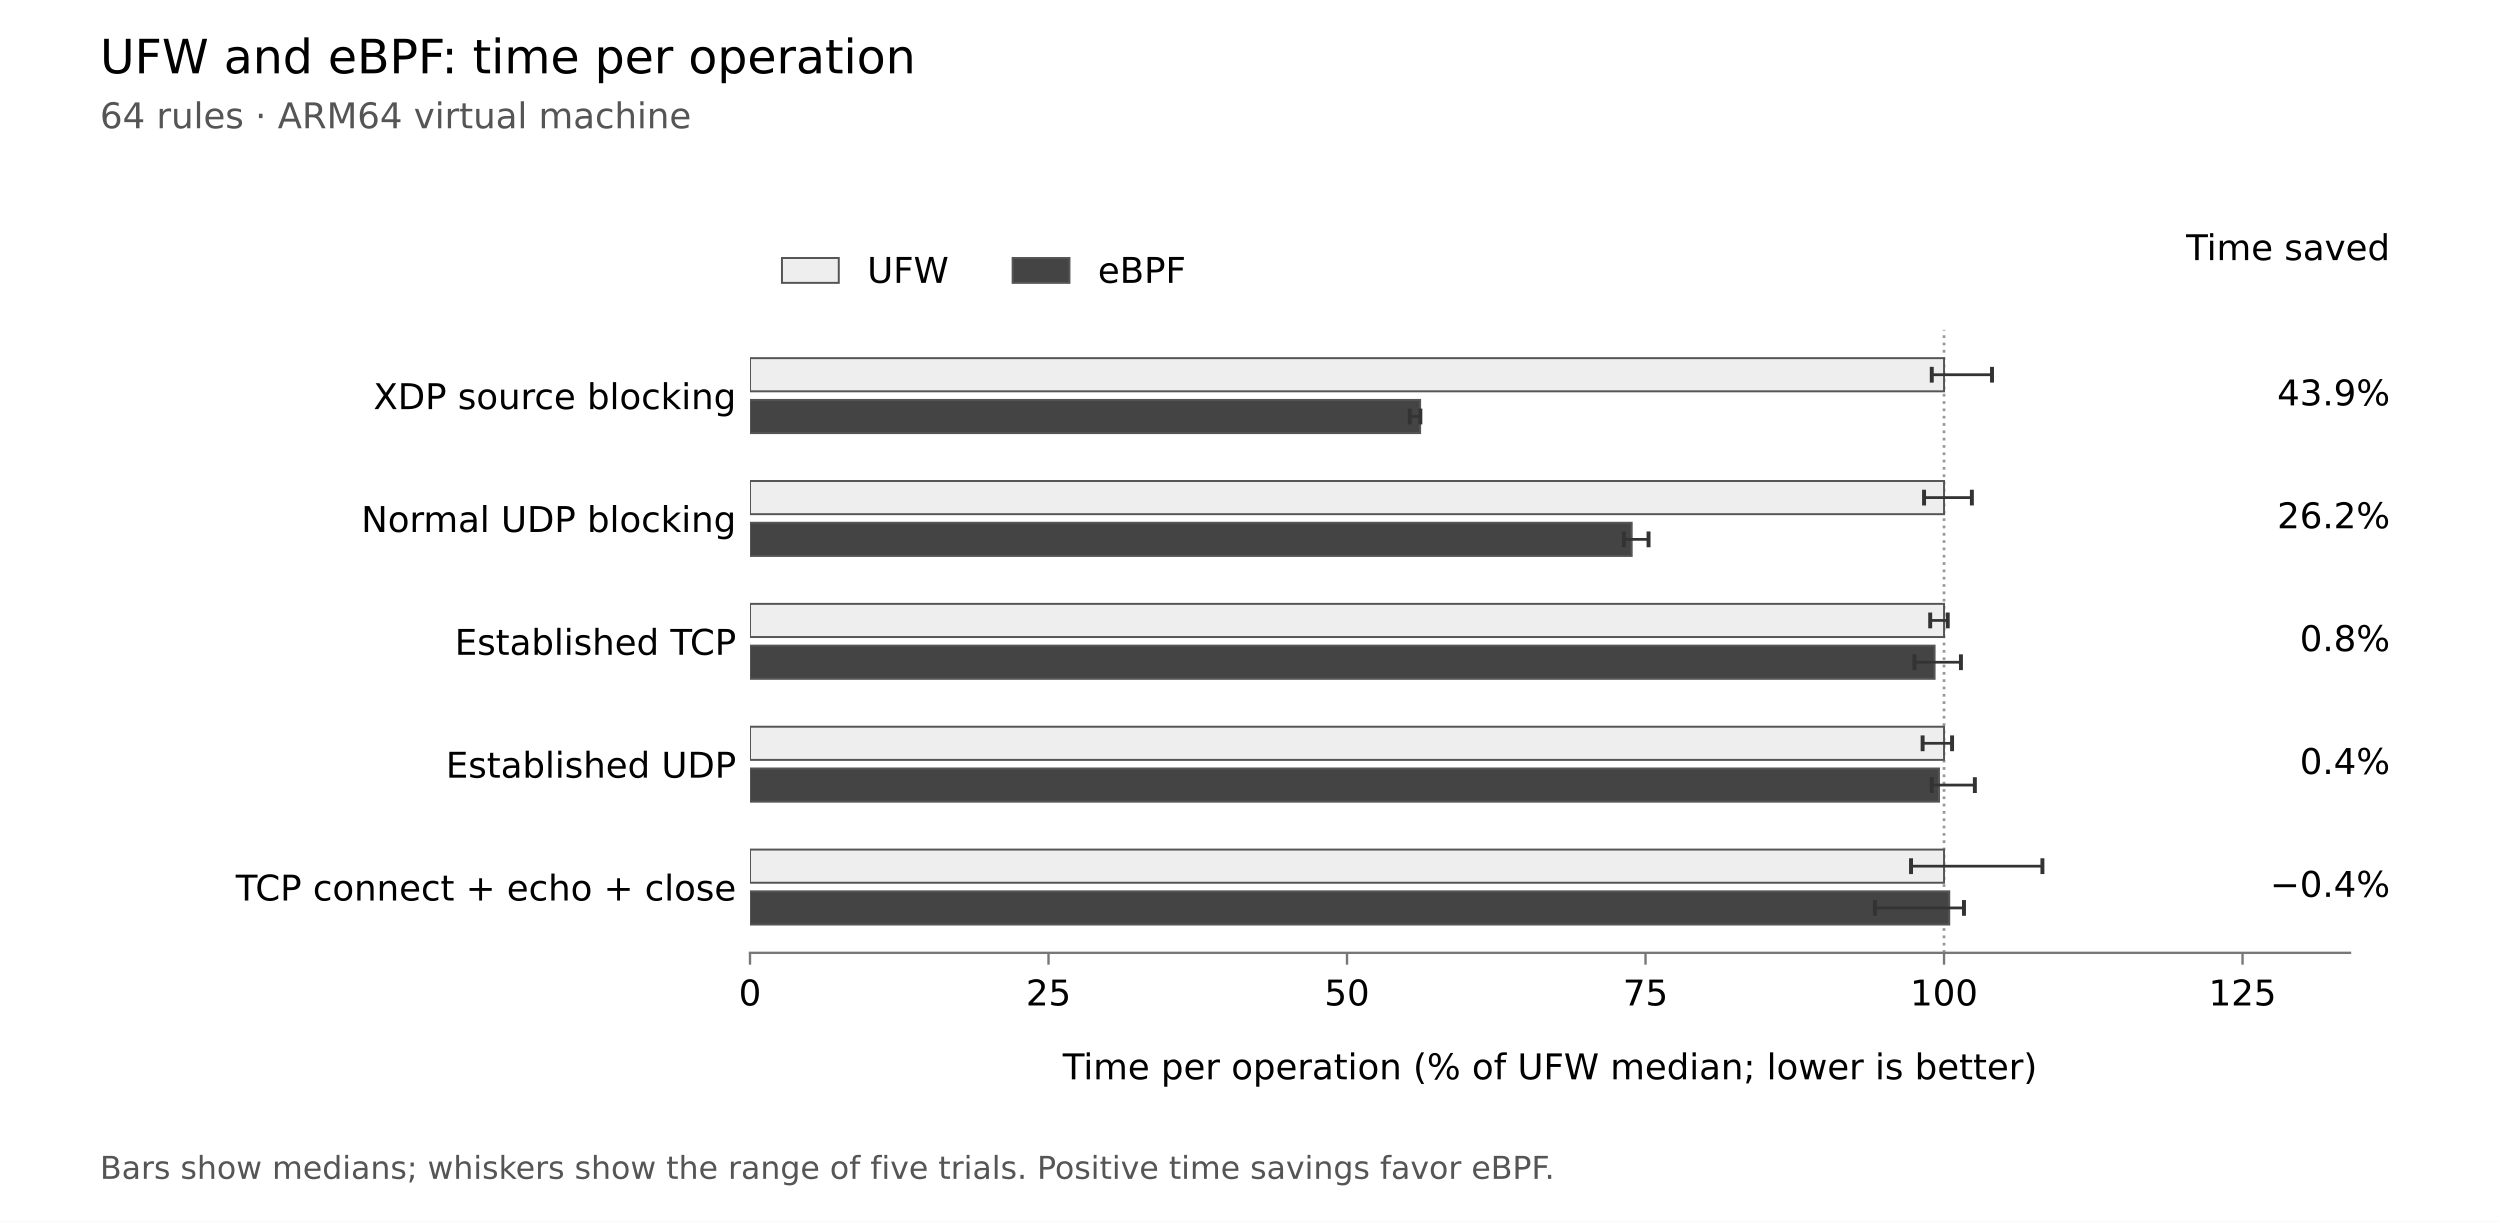
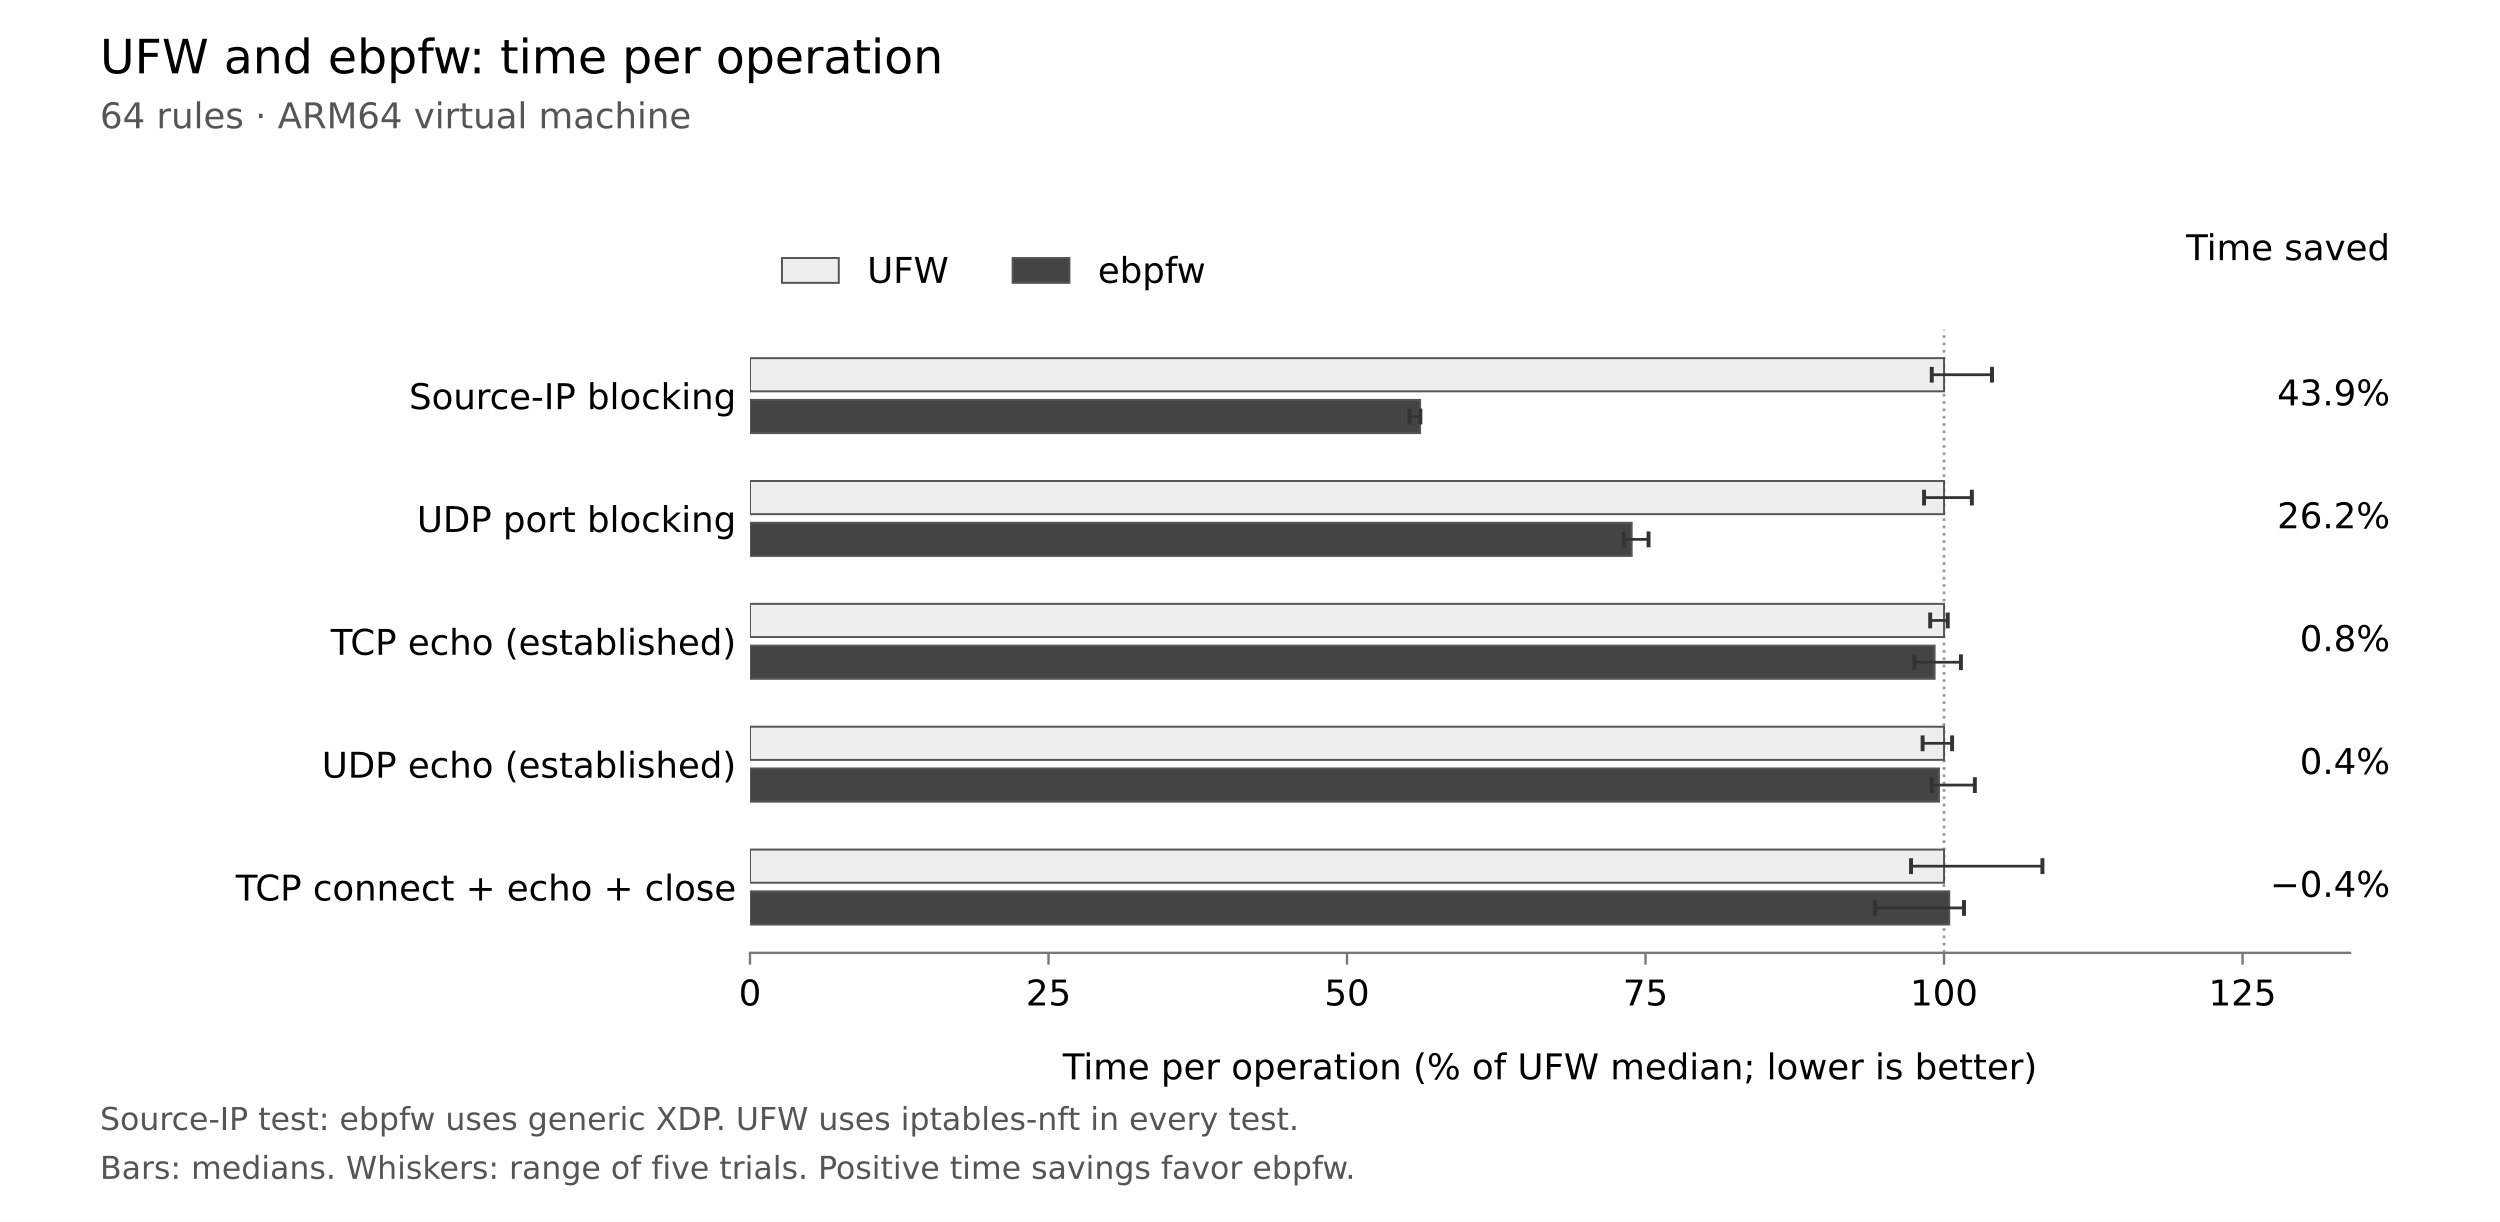
<svg xmlns="http://www.w3.org/2000/svg" xmlns:xlink="http://www.w3.org/1999/xlink" width="633.6pt" height="309.6pt" viewBox="0 0 633.6 309.6" version="1.1">
  <defs>
    <style type="text/css">*{stroke-linejoin: round; stroke-linecap: butt}</style>
  </defs>
  <g id="figure_1">
    <g id="patch_1">
      <path d="M 0 309.6 L 633.6 309.6 L 633.6 0 L 0 0 z " style="fill: #ffffff" />
    </g>
    <g id="axes_1">
      <g id="patch_2">
        <path d="M 190.08 241.488 L 595.584 241.488 L 595.584 83.592 L 190.08 83.592 z " style="fill: #ffffff" />
      </g>
      <g id="line2d_1">
        <path d="M 492.695 241.488 L 492.695 83.592 " clip-path="url(#peb0718c28b)" style="fill: none; stroke-dasharray: 0.7,1.155; stroke-dashoffset: 0; stroke: #999999; stroke-width: 0.7" />
      </g>
      <g id="patch_3">
        <path d="M 190.08 90.769 L 492.695 90.769 L 492.695 99.176 L 190.08 99.176 z " clip-path="url(#peb0718c28b)" style="fill: #eeeeee; stroke: #555555; stroke-width: 0.5; stroke-linejoin: miter" />
      </g>
      <g id="patch_4">
        <path d="M 190.08 101.356 L 359.913 101.356 L 359.913 109.763 L 190.08 109.763 z " clip-path="url(#peb0718c28b)" style="fill: #444444; stroke: #555555; stroke-width: 0.5; stroke-linejoin: miter" />
      </g>
      <g id="patch_5">
        <path d="M 190.08 121.906 L 492.695 121.906 L 492.695 130.313 L 190.08 130.313 z " clip-path="url(#peb0718c28b)" style="fill: #eeeeee; stroke: #555555; stroke-width: 0.5; stroke-linejoin: miter" />
      </g>
      <g id="patch_6">
        <path d="M 190.08 132.493 L 413.533 132.493 L 413.533 140.9 L 190.08 140.9 z " clip-path="url(#peb0718c28b)" style="fill: #444444; stroke: #555555; stroke-width: 0.5; stroke-linejoin: miter" />
      </g>
      <g id="patch_7">
        <path d="M 190.08 153.043 L 492.695 153.043 L 492.695 161.45 L 190.08 161.45 z " clip-path="url(#peb0718c28b)" style="fill: #eeeeee; stroke: #555555; stroke-width: 0.5; stroke-linejoin: miter" />
      </g>
      <g id="patch_8">
        <path d="M 190.08 163.63 L 490.298 163.63 L 490.298 172.037 L 190.08 172.037 z " clip-path="url(#peb0718c28b)" style="fill: #444444; stroke: #555555; stroke-width: 0.5; stroke-linejoin: miter" />
      </g>
      <g id="patch_9">
        <path d="M 190.08 184.18 L 492.695 184.18 L 492.695 192.587 L 190.08 192.587 z " clip-path="url(#peb0718c28b)" style="fill: #eeeeee; stroke: #555555; stroke-width: 0.5; stroke-linejoin: miter" />
      </g>
      <g id="patch_10">
        <path d="M 190.08 194.767 L 491.428 194.767 L 491.428 203.174 L 190.08 203.174 z " clip-path="url(#peb0718c28b)" style="fill: #444444; stroke: #555555; stroke-width: 0.5; stroke-linejoin: miter" />
      </g>
      <g id="patch_11">
        <path d="M 190.08 215.317 L 492.695 215.317 L 492.695 223.724 L 190.08 223.724 z " clip-path="url(#peb0718c28b)" style="fill: #eeeeee; stroke: #555555; stroke-width: 0.5; stroke-linejoin: miter" />
      </g>
      <g id="patch_12">
        <path d="M 190.08 225.904 L 494.014 225.904 L 494.014 234.311 L 190.08 234.311 z " clip-path="url(#peb0718c28b)" style="fill: #444444; stroke: #555555; stroke-width: 0.5; stroke-linejoin: miter" />
      </g>
      <g id="matplotlib.axis_1">
        <g id="xtick_1">
          <g id="line2d_2">
            <defs>
              <path id="mc1f5805dd1" d="M 0 0 L 0 3 " style="stroke: #777777; stroke-width: 0.6" />
            </defs>
            <g>
              <use xlink:href="#mc1f5805dd1" x="190.08" y="241.488" style="fill: #777777; stroke: #777777; stroke-width: 0.6" />
            </g>
          </g>
          <g id="text_1">
-             <text style="font-size: 9px; font-family: 'DejaVu Sans'; text-anchor: middle" x="190.08" y="254.827" transform="rotate(-0 190.08 254.8266)">0</text>
+             <text style="font-size: 9px; font-family: 'DejaVu Sans', 'Arial', 'Bitstream Vera Sans', 'Computer Modern Sans Serif', 'Lucida Grande', 'Verdana', 'Geneva', 'Lucid', 'Helvetica', 'Avant Garde', sans-serif; text-anchor: middle" x="190.08" y="254.827" transform="rotate(-0 190.08 254.8266)">0</text>
          </g>
        </g>
        <g id="xtick_2">
          <g id="line2d_3">
            <g>
              <use xlink:href="#mc1f5805dd1" x="265.734" y="241.488" style="fill: #777777; stroke: #777777; stroke-width: 0.6" />
            </g>
          </g>
          <g id="text_2">
-             <text style="font-size: 9px; font-family: 'DejaVu Sans'; text-anchor: middle" x="265.734" y="254.827" transform="rotate(-0 265.7337 254.8266)">25</text>
+             <text style="font-size: 9px; font-family: 'DejaVu Sans', 'Arial', 'Bitstream Vera Sans', 'Computer Modern Sans Serif', 'Lucida Grande', 'Verdana', 'Geneva', 'Lucid', 'Helvetica', 'Avant Garde', sans-serif; text-anchor: middle" x="265.734" y="254.827" transform="rotate(-0 265.7337 254.8266)">25</text>
          </g>
        </g>
        <g id="xtick_3">
          <g id="line2d_4">
            <g>
              <use xlink:href="#mc1f5805dd1" x="341.387" y="241.488" style="fill: #777777; stroke: #777777; stroke-width: 0.6" />
            </g>
          </g>
          <g id="text_3">
-             <text style="font-size: 9px; font-family: 'DejaVu Sans'; text-anchor: middle" x="341.387" y="254.827" transform="rotate(-0 341.3875 254.8266)">50</text>
+             <text style="font-size: 9px; font-family: 'DejaVu Sans', 'Arial', 'Bitstream Vera Sans', 'Computer Modern Sans Serif', 'Lucida Grande', 'Verdana', 'Geneva', 'Lucid', 'Helvetica', 'Avant Garde', sans-serif; text-anchor: middle" x="341.387" y="254.827" transform="rotate(-0 341.3875 254.8266)">50</text>
          </g>
        </g>
        <g id="xtick_4">
          <g id="line2d_5">
            <g>
              <use xlink:href="#mc1f5805dd1" x="417.041" y="241.488" style="fill: #777777; stroke: #777777; stroke-width: 0.6" />
            </g>
          </g>
          <g id="text_4">
-             <text style="font-size: 9px; font-family: 'DejaVu Sans'; text-anchor: middle" x="417.041" y="254.827" transform="rotate(-0 417.0412 254.8266)">75</text>
+             <text style="font-size: 9px; font-family: 'DejaVu Sans', 'Arial', 'Bitstream Vera Sans', 'Computer Modern Sans Serif', 'Lucida Grande', 'Verdana', 'Geneva', 'Lucid', 'Helvetica', 'Avant Garde', sans-serif; text-anchor: middle" x="417.041" y="254.827" transform="rotate(-0 417.0412 254.8266)">75</text>
          </g>
        </g>
        <g id="xtick_5">
          <g id="line2d_6">
            <g>
              <use xlink:href="#mc1f5805dd1" x="492.695" y="241.488" style="fill: #777777; stroke: #777777; stroke-width: 0.6" />
            </g>
          </g>
          <g id="text_5">
-             <text style="font-size: 9px; font-family: 'DejaVu Sans'; text-anchor: middle" x="492.695" y="254.827" transform="rotate(-0 492.6949 254.8266)">100</text>
+             <text style="font-size: 9px; font-family: 'DejaVu Sans', 'Arial', 'Bitstream Vera Sans', 'Computer Modern Sans Serif', 'Lucida Grande', 'Verdana', 'Geneva', 'Lucid', 'Helvetica', 'Avant Garde', sans-serif; text-anchor: middle" x="492.695" y="254.827" transform="rotate(-0 492.6949 254.8266)">100</text>
          </g>
        </g>
        <g id="xtick_6">
          <g id="line2d_7">
            <g>
              <use xlink:href="#mc1f5805dd1" x="568.349" y="241.488" style="fill: #777777; stroke: #777777; stroke-width: 0.6" />
            </g>
          </g>
          <g id="text_6">
-             <text style="font-size: 9px; font-family: 'DejaVu Sans'; text-anchor: middle" x="568.349" y="254.827" transform="rotate(-0 568.3487 254.8266)">125</text>
+             <text style="font-size: 9px; font-family: 'DejaVu Sans', 'Arial', 'Bitstream Vera Sans', 'Computer Modern Sans Serif', 'Lucida Grande', 'Verdana', 'Geneva', 'Lucid', 'Helvetica', 'Avant Garde', sans-serif; text-anchor: middle" x="568.349" y="254.827" transform="rotate(-0 568.3487 254.8266)">125</text>
          </g>
        </g>
        <g id="text_7">
-           <text style="font-size: 9px; font-family: 'DejaVu Sans'; text-anchor: middle" x="392.832" y="273.537" transform="rotate(-0 392.832 273.5369)">Time per operation (% of UFW median; lower is better)</text>
+           <text style="font-size: 9px; font-family: 'DejaVu Sans', 'Arial', 'Bitstream Vera Sans', 'Computer Modern Sans Serif', 'Lucida Grande', 'Verdana', 'Geneva', 'Lucid', 'Helvetica', 'Avant Garde', sans-serif; text-anchor: middle" x="392.832" y="273.537" transform="rotate(-0 392.832 273.5369)">Time per operation (% of UFW median; lower is better)</text>
        </g>
      </g>
      <g id="matplotlib.axis_2">
        <g id="ytick_1">
          <g id="line2d_8" />
          <g id="text_8">
-             <text style="font-size: 9px; font-family: 'DejaVu Sans'; text-anchor: end" x="186.58" y="103.685" transform="rotate(-0 186.58 103.6852)">XDP source blocking</text>
+             <text style="font-size: 9px; font-family: 'DejaVu Sans', 'Arial', 'Bitstream Vera Sans', 'Computer Modern Sans Serif', 'Lucida Grande', 'Verdana', 'Geneva', 'Lucid', 'Helvetica', 'Avant Garde', sans-serif; text-anchor: end" x="186.58" y="103.685" transform="rotate(-0 186.58 103.6852)">Source-IP blocking</text>
          </g>
        </g>
        <g id="ytick_2">
          <g id="line2d_9" />
          <g id="text_9">
-             <text style="font-size: 9px; font-family: 'DejaVu Sans'; text-anchor: end" x="186.58" y="134.822" transform="rotate(-0 186.58 134.8222)">Normal UDP blocking</text>
+             <text style="font-size: 9px; font-family: 'DejaVu Sans', 'Arial', 'Bitstream Vera Sans', 'Computer Modern Sans Serif', 'Lucida Grande', 'Verdana', 'Geneva', 'Lucid', 'Helvetica', 'Avant Garde', sans-serif; text-anchor: end" x="186.58" y="134.822" transform="rotate(-0 186.58 134.8222)">UDP port blocking</text>
          </g>
        </g>
        <g id="ytick_3">
          <g id="line2d_10" />
          <g id="text_10">
-             <text style="font-size: 9px; font-family: 'DejaVu Sans'; text-anchor: end" x="186.58" y="165.959" transform="rotate(-0 186.58 165.9593)">Established TCP</text>
+             <text style="font-size: 9px; font-family: 'DejaVu Sans', 'Arial', 'Bitstream Vera Sans', 'Computer Modern Sans Serif', 'Lucida Grande', 'Verdana', 'Geneva', 'Lucid', 'Helvetica', 'Avant Garde', sans-serif; text-anchor: end" x="186.58" y="165.959" transform="rotate(-0 186.58 165.9593)">TCP echo (established)</text>
          </g>
        </g>
        <g id="ytick_4">
          <g id="line2d_11" />
          <g id="text_11">
-             <text style="font-size: 9px; font-family: 'DejaVu Sans'; text-anchor: end" x="186.58" y="197.096" transform="rotate(-0 186.58 197.0964)">Established UDP</text>
+             <text style="font-size: 9px; font-family: 'DejaVu Sans', 'Arial', 'Bitstream Vera Sans', 'Computer Modern Sans Serif', 'Lucida Grande', 'Verdana', 'Geneva', 'Lucid', 'Helvetica', 'Avant Garde', sans-serif; text-anchor: end" x="186.58" y="197.096" transform="rotate(-0 186.58 197.0964)">UDP echo (established)</text>
          </g>
        </g>
        <g id="ytick_5">
          <g id="line2d_12" />
          <g id="text_12">
-             <text style="font-size: 9px; font-family: 'DejaVu Sans'; text-anchor: end" x="186.58" y="228.233" transform="rotate(-0 186.58 228.2334)">TCP connect + echo + close</text>
+             <text style="font-size: 9px; font-family: 'DejaVu Sans', 'Arial', 'Bitstream Vera Sans', 'Computer Modern Sans Serif', 'Lucida Grande', 'Verdana', 'Geneva', 'Lucid', 'Helvetica', 'Avant Garde', sans-serif; text-anchor: end" x="186.58" y="228.233" transform="rotate(-0 186.58 228.2334)">TCP connect + echo + close</text>
          </g>
        </g>
      </g>
      <g id="LineCollection_1">
        <path d="M 489.589 94.973 L 504.853 94.973 " clip-path="url(#peb0718c28b)" style="fill: none; stroke: #333333; stroke-width: 0.7" />
      </g>
      <g id="line2d_13">
        <defs>
          <path id="me7e2185ec1" d="M 0 2 L 0 -2 " style="stroke: #333333" />
        </defs>
        <g clip-path="url(#peb0718c28b)">
          <use xlink:href="#me7e2185ec1" x="489.589" y="94.973" style="fill: #1f77b4; stroke: #333333" />
        </g>
      </g>
      <g id="line2d_14">
        <g clip-path="url(#peb0718c28b)">
          <use xlink:href="#me7e2185ec1" x="504.853" y="94.973" style="fill: #1f77b4; stroke: #333333" />
        </g>
      </g>
      <g id="LineCollection_2">
        <path d="M 357.287 105.559 L 359.973 105.559 " clip-path="url(#peb0718c28b)" style="fill: none; stroke: #333333; stroke-width: 0.7" />
      </g>
      <g id="line2d_15">
        <g clip-path="url(#peb0718c28b)">
          <use xlink:href="#me7e2185ec1" x="357.287" y="105.559" style="fill: #1f77b4; stroke: #333333" />
        </g>
      </g>
      <g id="line2d_16">
        <g clip-path="url(#peb0718c28b)">
          <use xlink:href="#me7e2185ec1" x="359.973" y="105.559" style="fill: #1f77b4; stroke: #333333" />
        </g>
      </g>
      <g id="LineCollection_3">
        <path d="M 487.631 126.11 L 499.752 126.11 " clip-path="url(#peb0718c28b)" style="fill: none; stroke: #333333; stroke-width: 0.7" />
      </g>
      <g id="line2d_17">
        <g clip-path="url(#peb0718c28b)">
          <use xlink:href="#me7e2185ec1" x="487.631" y="126.11" style="fill: #1f77b4; stroke: #333333" />
        </g>
      </g>
      <g id="line2d_18">
        <g clip-path="url(#peb0718c28b)">
          <use xlink:href="#me7e2185ec1" x="499.752" y="126.11" style="fill: #1f77b4; stroke: #333333" />
        </g>
      </g>
      <g id="LineCollection_4">
        <path d="M 411.55 136.696 L 417.806 136.696 " clip-path="url(#peb0718c28b)" style="fill: none; stroke: #333333; stroke-width: 0.7" />
      </g>
      <g id="line2d_19">
        <g clip-path="url(#peb0718c28b)">
          <use xlink:href="#me7e2185ec1" x="411.55" y="136.696" style="fill: #1f77b4; stroke: #333333" />
        </g>
      </g>
      <g id="line2d_20">
        <g clip-path="url(#peb0718c28b)">
          <use xlink:href="#me7e2185ec1" x="417.806" y="136.696" style="fill: #1f77b4; stroke: #333333" />
        </g>
      </g>
      <g id="LineCollection_5">
        <path d="M 489.19 157.247 L 493.637 157.247 " clip-path="url(#peb0718c28b)" style="fill: none; stroke: #333333; stroke-width: 0.7" />
      </g>
      <g id="line2d_21">
        <g clip-path="url(#peb0718c28b)">
          <use xlink:href="#me7e2185ec1" x="489.19" y="157.247" style="fill: #1f77b4; stroke: #333333" />
        </g>
      </g>
      <g id="line2d_22">
        <g clip-path="url(#peb0718c28b)">
          <use xlink:href="#me7e2185ec1" x="493.637" y="157.247" style="fill: #1f77b4; stroke: #333333" />
        </g>
      </g>
      <g id="LineCollection_6">
        <path d="M 485.187 167.833 L 496.979 167.833 " clip-path="url(#peb0718c28b)" style="fill: none; stroke: #333333; stroke-width: 0.7" />
      </g>
      <g id="line2d_23">
        <g clip-path="url(#peb0718c28b)">
          <use xlink:href="#me7e2185ec1" x="485.187" y="167.833" style="fill: #1f77b4; stroke: #333333" />
        </g>
      </g>
      <g id="line2d_24">
        <g clip-path="url(#peb0718c28b)">
          <use xlink:href="#me7e2185ec1" x="496.979" y="167.833" style="fill: #1f77b4; stroke: #333333" />
        </g>
      </g>
      <g id="LineCollection_7">
        <path d="M 487.265 188.384 L 494.735 188.384 " clip-path="url(#peb0718c28b)" style="fill: none; stroke: #333333; stroke-width: 0.7" />
      </g>
      <g id="line2d_25">
        <g clip-path="url(#peb0718c28b)">
          <use xlink:href="#me7e2185ec1" x="487.265" y="188.384" style="fill: #1f77b4; stroke: #333333" />
        </g>
      </g>
      <g id="line2d_26">
        <g clip-path="url(#peb0718c28b)">
          <use xlink:href="#me7e2185ec1" x="494.735" y="188.384" style="fill: #1f77b4; stroke: #333333" />
        </g>
      </g>
      <g id="LineCollection_8">
        <path d="M 489.571 198.97 L 500.509 198.97 " clip-path="url(#peb0718c28b)" style="fill: none; stroke: #333333; stroke-width: 0.7" />
      </g>
      <g id="line2d_27">
        <g clip-path="url(#peb0718c28b)">
          <use xlink:href="#me7e2185ec1" x="489.571" y="198.97" style="fill: #1f77b4; stroke: #333333" />
        </g>
      </g>
      <g id="line2d_28">
        <g clip-path="url(#peb0718c28b)">
          <use xlink:href="#me7e2185ec1" x="500.509" y="198.97" style="fill: #1f77b4; stroke: #333333" />
        </g>
      </g>
      <g id="LineCollection_9">
        <path d="M 484.331 219.521 L 517.628 219.521 " clip-path="url(#peb0718c28b)" style="fill: none; stroke: #333333; stroke-width: 0.7" />
      </g>
      <g id="line2d_29">
        <g clip-path="url(#peb0718c28b)">
          <use xlink:href="#me7e2185ec1" x="484.331" y="219.521" style="fill: #1f77b4; stroke: #333333" />
        </g>
      </g>
      <g id="line2d_30">
        <g clip-path="url(#peb0718c28b)">
          <use xlink:href="#me7e2185ec1" x="517.628" y="219.521" style="fill: #1f77b4; stroke: #333333" />
        </g>
      </g>
      <g id="LineCollection_10">
        <path d="M 475.168 230.107 L 497.75 230.107 " clip-path="url(#peb0718c28b)" style="fill: none; stroke: #333333; stroke-width: 0.7" />
      </g>
      <g id="line2d_31">
        <g clip-path="url(#peb0718c28b)">
          <use xlink:href="#me7e2185ec1" x="475.168" y="230.107" style="fill: #1f77b4; stroke: #333333" />
        </g>
      </g>
      <g id="line2d_32">
        <g clip-path="url(#peb0718c28b)">
          <use xlink:href="#me7e2185ec1" x="497.75" y="230.107" style="fill: #1f77b4; stroke: #333333" />
        </g>
      </g>
      <g id="patch_13">
        <path d="M 190.08 241.488 L 595.584 241.488 " style="fill: none; stroke: #777777; stroke-width: 0.6; stroke-linejoin: miter; stroke-linecap: square" />
      </g>
      <g id="text_13">
-         <text style="font-size: 9px; font-family: 'DejaVu Sans'; text-anchor: end" x="605.722" y="102.749" transform="rotate(-0 605.7216 102.7493)">43.9%</text>
+         <text style="font-size: 9px; font-family: 'DejaVu Sans', 'Arial', 'Bitstream Vera Sans', 'Computer Modern Sans Serif', 'Lucida Grande', 'Verdana', 'Geneva', 'Lucid', 'Helvetica', 'Avant Garde', sans-serif; text-anchor: end" x="605.722" y="102.749" transform="rotate(-0 605.7216 102.7493)">43.9%</text>
      </g>
      <g id="text_14">
-         <text style="font-size: 9px; font-family: 'DejaVu Sans'; text-anchor: end" x="605.722" y="133.886" transform="rotate(-0 605.7216 133.8864)">26.2%</text>
+         <text style="font-size: 9px; font-family: 'DejaVu Sans', 'Arial', 'Bitstream Vera Sans', 'Computer Modern Sans Serif', 'Lucida Grande', 'Verdana', 'Geneva', 'Lucid', 'Helvetica', 'Avant Garde', sans-serif; text-anchor: end" x="605.722" y="133.886" transform="rotate(-0 605.7216 133.8864)">26.2%</text>
      </g>
      <g id="text_15">
-         <text style="font-size: 9px; font-family: 'DejaVu Sans'; text-anchor: end" x="605.722" y="165.023" transform="rotate(-0 605.7216 165.0234)">0.8%</text>
+         <text style="font-size: 9px; font-family: 'DejaVu Sans', 'Arial', 'Bitstream Vera Sans', 'Computer Modern Sans Serif', 'Lucida Grande', 'Verdana', 'Geneva', 'Lucid', 'Helvetica', 'Avant Garde', sans-serif; text-anchor: end" x="605.722" y="165.023" transform="rotate(-0 605.7216 165.0234)">0.8%</text>
      </g>
      <g id="text_16">
-         <text style="font-size: 9px; font-family: 'DejaVu Sans'; text-anchor: end" x="605.722" y="196.16" transform="rotate(-0 605.7216 196.1605)">0.4%</text>
+         <text style="font-size: 9px; font-family: 'DejaVu Sans', 'Arial', 'Bitstream Vera Sans', 'Computer Modern Sans Serif', 'Lucida Grande', 'Verdana', 'Geneva', 'Lucid', 'Helvetica', 'Avant Garde', sans-serif; text-anchor: end" x="605.722" y="196.16" transform="rotate(-0 605.7216 196.1605)">0.4%</text>
      </g>
      <g id="text_17">
-         <text style="font-size: 9px; font-family: 'DejaVu Sans'; text-anchor: end" x="605.722" y="227.298" transform="rotate(-0 605.7216 227.2975)">−0.4%</text>
+         <text style="font-size: 9px; font-family: 'DejaVu Sans', 'Arial', 'Bitstream Vera Sans', 'Computer Modern Sans Serif', 'Lucida Grande', 'Verdana', 'Geneva', 'Lucid', 'Helvetica', 'Avant Garde', sans-serif; text-anchor: end" x="605.722" y="227.298" transform="rotate(-0 605.7216 227.2975)">−0.4%</text>
      </g>
      <g id="text_18">
-         <text style="font-size: 9px; font-family: 'DejaVu Sans'; text-anchor: end" x="605.722" y="65.931" transform="rotate(-0 605.7216 65.93068)">Time saved</text>
+         <text style="font-size: 9px; font-family: 'DejaVu Sans', 'Arial', 'Bitstream Vera Sans', 'Computer Modern Sans Serif', 'Lucida Grande', 'Verdana', 'Geneva', 'Lucid', 'Helvetica', 'Avant Garde', sans-serif; text-anchor: end" x="605.722" y="65.931" transform="rotate(-0 605.7216 65.93068)">Time saved</text>
      </g>
      <g id="legend_1">
        <g id="patch_14">
          <path d="M 198.18 71.688 L 212.58 71.688 L 212.58 65.388 L 198.18 65.388 z " style="fill: #eeeeee; stroke: #555555; stroke-width: 0.5; stroke-linejoin: miter" />
        </g>
        <g id="text_19">
-           <text style="font-size: 9px; font-family: 'DejaVu Sans'; text-anchor: start" x="219.78" y="71.688" transform="rotate(-0 219.78 71.68827)">UFW</text>
+           <text style="font-size: 9px; font-family: 'DejaVu Sans', 'Arial', 'Bitstream Vera Sans', 'Computer Modern Sans Serif', 'Lucida Grande', 'Verdana', 'Geneva', 'Lucid', 'Helvetica', 'Avant Garde', sans-serif; text-anchor: start" x="219.78" y="71.688" transform="rotate(-0 219.78 71.68827)">UFW</text>
        </g>
        <g id="patch_15">
          <path d="M 256.642 71.688 L 271.042 71.688 L 271.042 65.388 L 256.642 65.388 z " style="fill: #444444; stroke: #555555; stroke-width: 0.5; stroke-linejoin: miter" />
        </g>
        <g id="text_20">
-           <text style="font-size: 9px; font-family: 'DejaVu Sans'; text-anchor: start" x="278.242" y="71.688" transform="rotate(-0 278.242 71.68827)">eBPF</text>
+           <text style="font-size: 9px; font-family: 'DejaVu Sans', 'Arial', 'Bitstream Vera Sans', 'Computer Modern Sans Serif', 'Lucida Grande', 'Verdana', 'Geneva', 'Lucid', 'Helvetica', 'Avant Garde', sans-serif; text-anchor: start" x="278.242" y="71.688" transform="rotate(-0 278.242 71.68827)">ebpfw</text>
        </g>
      </g>
    </g>
    <g id="text_21">
-       <text style="font-weight: 500; font-size: 12px; font-family: 'DejaVu Sans'; text-anchor: start" x="25.344" y="18.576" transform="rotate(-0 25.344 18.576)">UFW and eBPF: time per operation</text>
+       <text style="font-weight: 500; font-size: 12px; font-family: 'DejaVu Sans', 'Arial', 'Bitstream Vera Sans', 'Computer Modern Sans Serif', 'Lucida Grande', 'Verdana', 'Geneva', 'Lucid', 'Helvetica', 'Avant Garde', sans-serif; text-anchor: start" x="25.344" y="18.576" transform="rotate(-0 25.344 18.576)">UFW and ebpfw: time per operation</text>
    </g>
    <g id="text_22">
-       <text style="font-size: 9px; font-family: 'DejaVu Sans'; text-anchor: start; fill: #555555" x="25.344" y="32.508" transform="rotate(-0 25.344 32.508)">64 rules · ARM64 virtual machine</text>
+       <text style="font-size: 9px; font-family: 'DejaVu Sans', 'Arial', 'Bitstream Vera Sans', 'Computer Modern Sans Serif', 'Lucida Grande', 'Verdana', 'Geneva', 'Lucid', 'Helvetica', 'Avant Garde', sans-serif; text-anchor: start; fill: #555555" x="25.344" y="32.508" transform="rotate(-0 25.344 32.508)">64 rules · ARM64 virtual machine</text>
    </g>
    <g id="text_23">
-       <text style="font-size: 8px; font-family: 'DejaVu Sans'; text-anchor: start; fill: #555555" x="25.344" y="298.764" transform="rotate(-0 25.344 298.764)">Bars show medians; whiskers show the range of five trials. Positive time savings favor eBPF.</text>
+       <text style="font-size: 8px; font-family: 'DejaVu Sans', 'Arial', 'Bitstream Vera Sans', 'Computer Modern Sans Serif', 'Lucida Grande', 'Verdana', 'Geneva', 'Lucid', 'Helvetica', 'Avant Garde', sans-serif; text-anchor: start; fill: #555555" x="25.344" y="286.38" transform="rotate(-0 25.344 286.38)">Source-IP test: ebpfw uses generic XDP. UFW uses iptables-nft in every test.</text>
+     </g>
+     <g id="text_24">
+       <text style="font-size: 8px; font-family: 'DejaVu Sans', 'Arial', 'Bitstream Vera Sans', 'Computer Modern Sans Serif', 'Lucida Grande', 'Verdana', 'Geneva', 'Lucid', 'Helvetica', 'Avant Garde', sans-serif; text-anchor: start; fill: #555555" x="25.344" y="298.764" transform="rotate(-0 25.344 298.764)">Bars: medians. Whiskers: range of five trials. Positive time savings favor ebpfw.</text>
    </g>
  </g>
  <defs>
    <clipPath id="peb0718c28b">
      <rect x="190.08" y="83.592" width="405.504" height="157.896" />
    </clipPath>
  </defs>
</svg>
